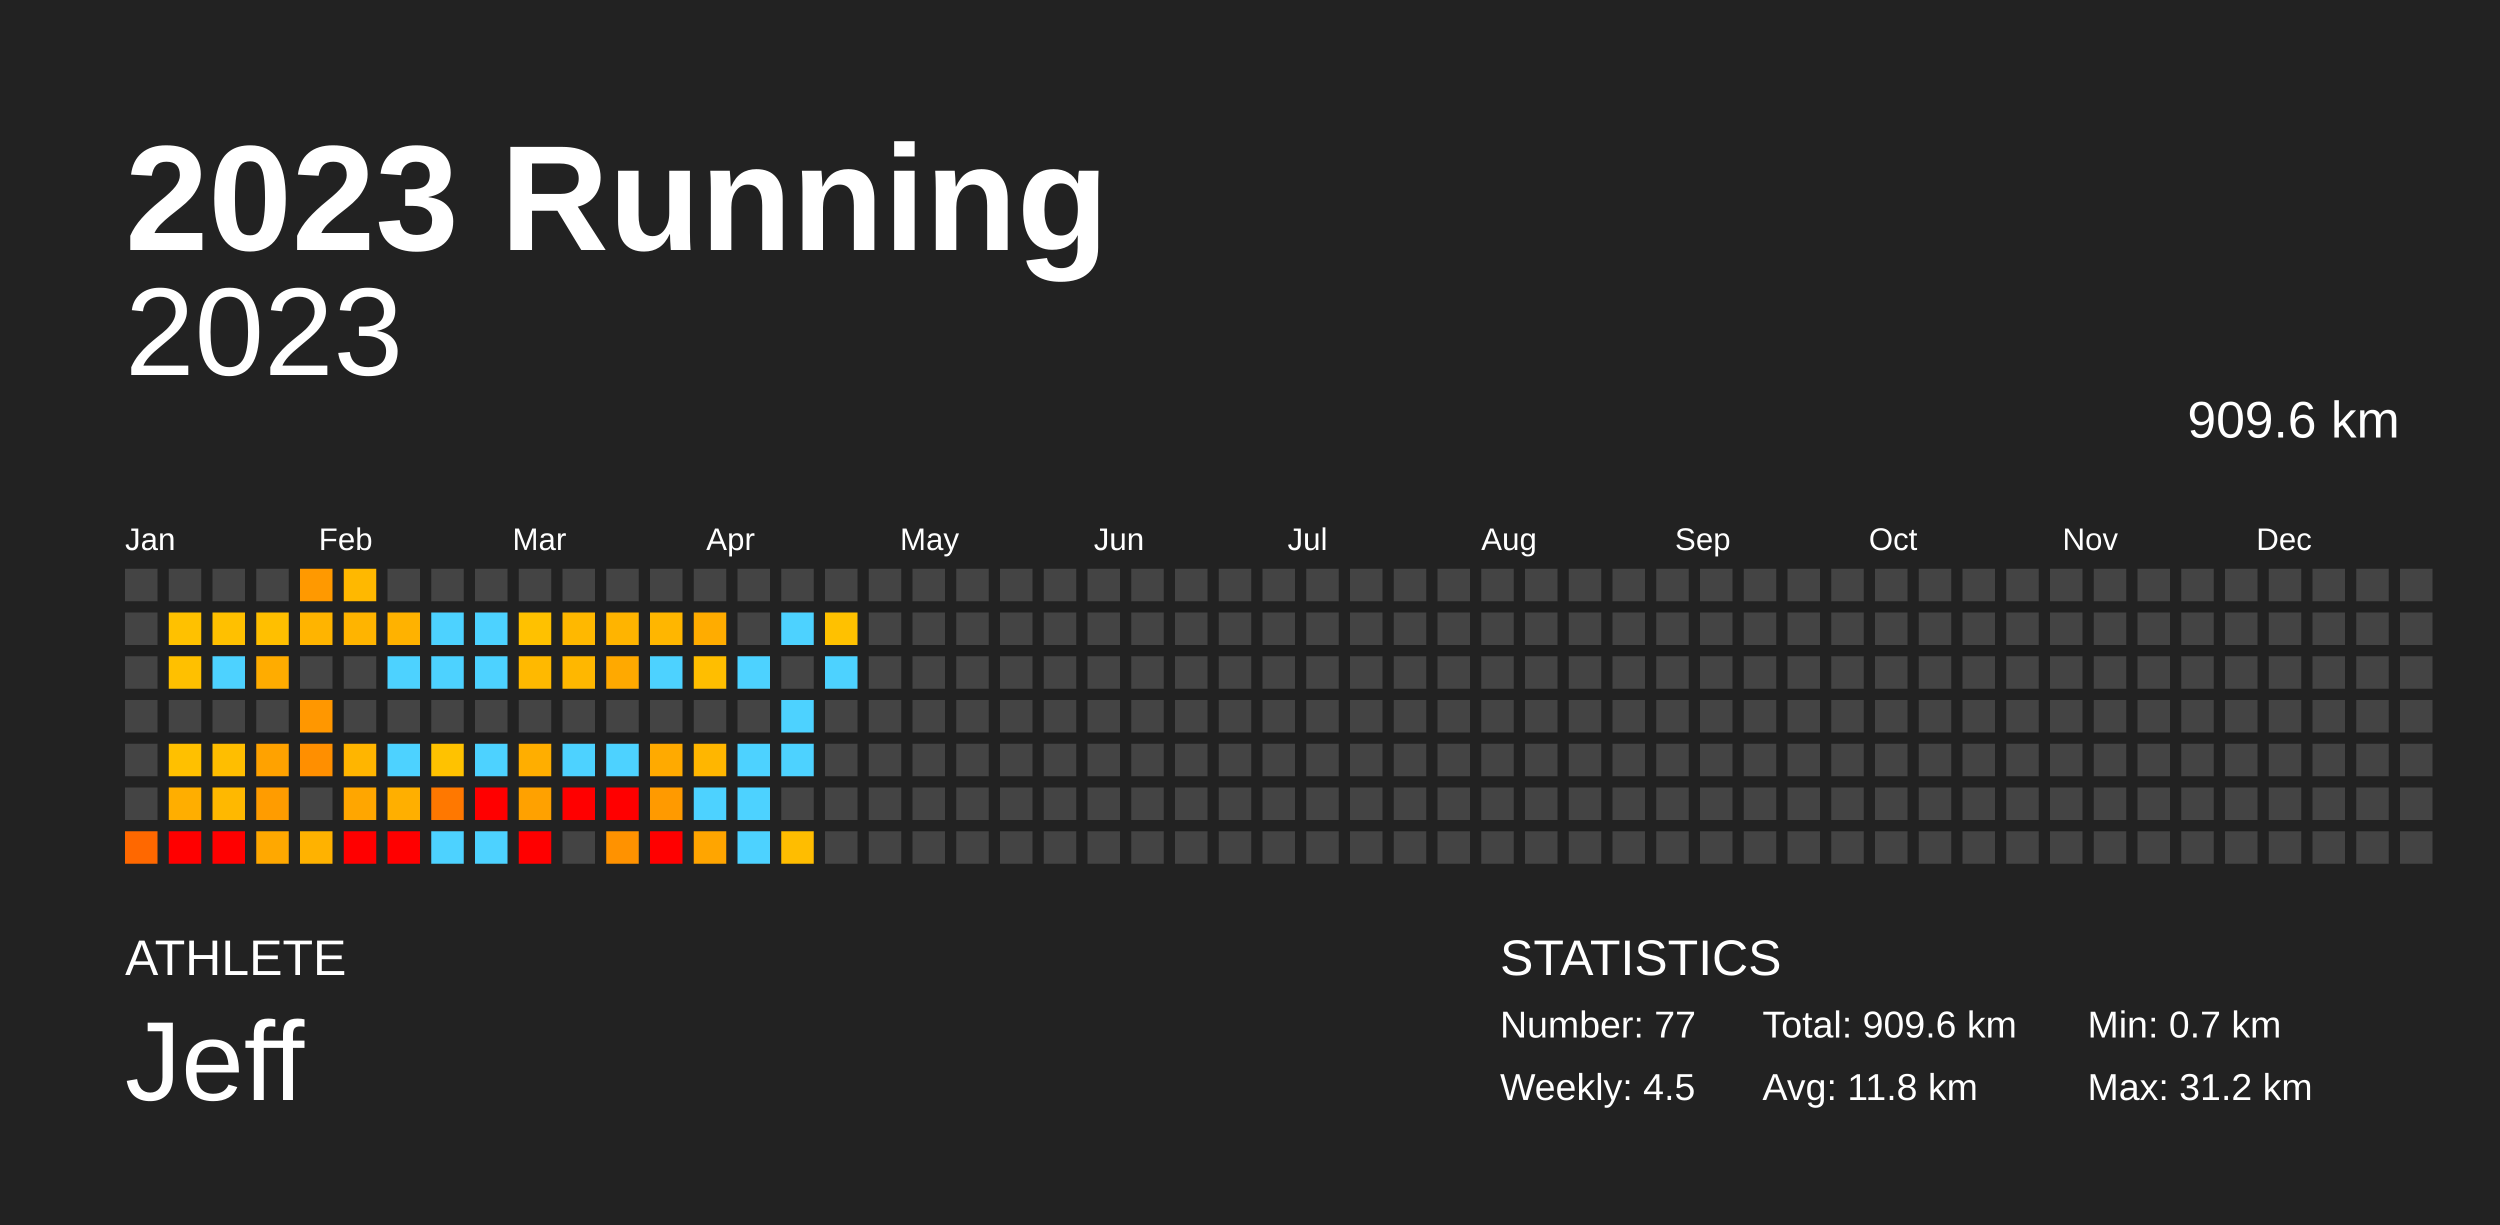
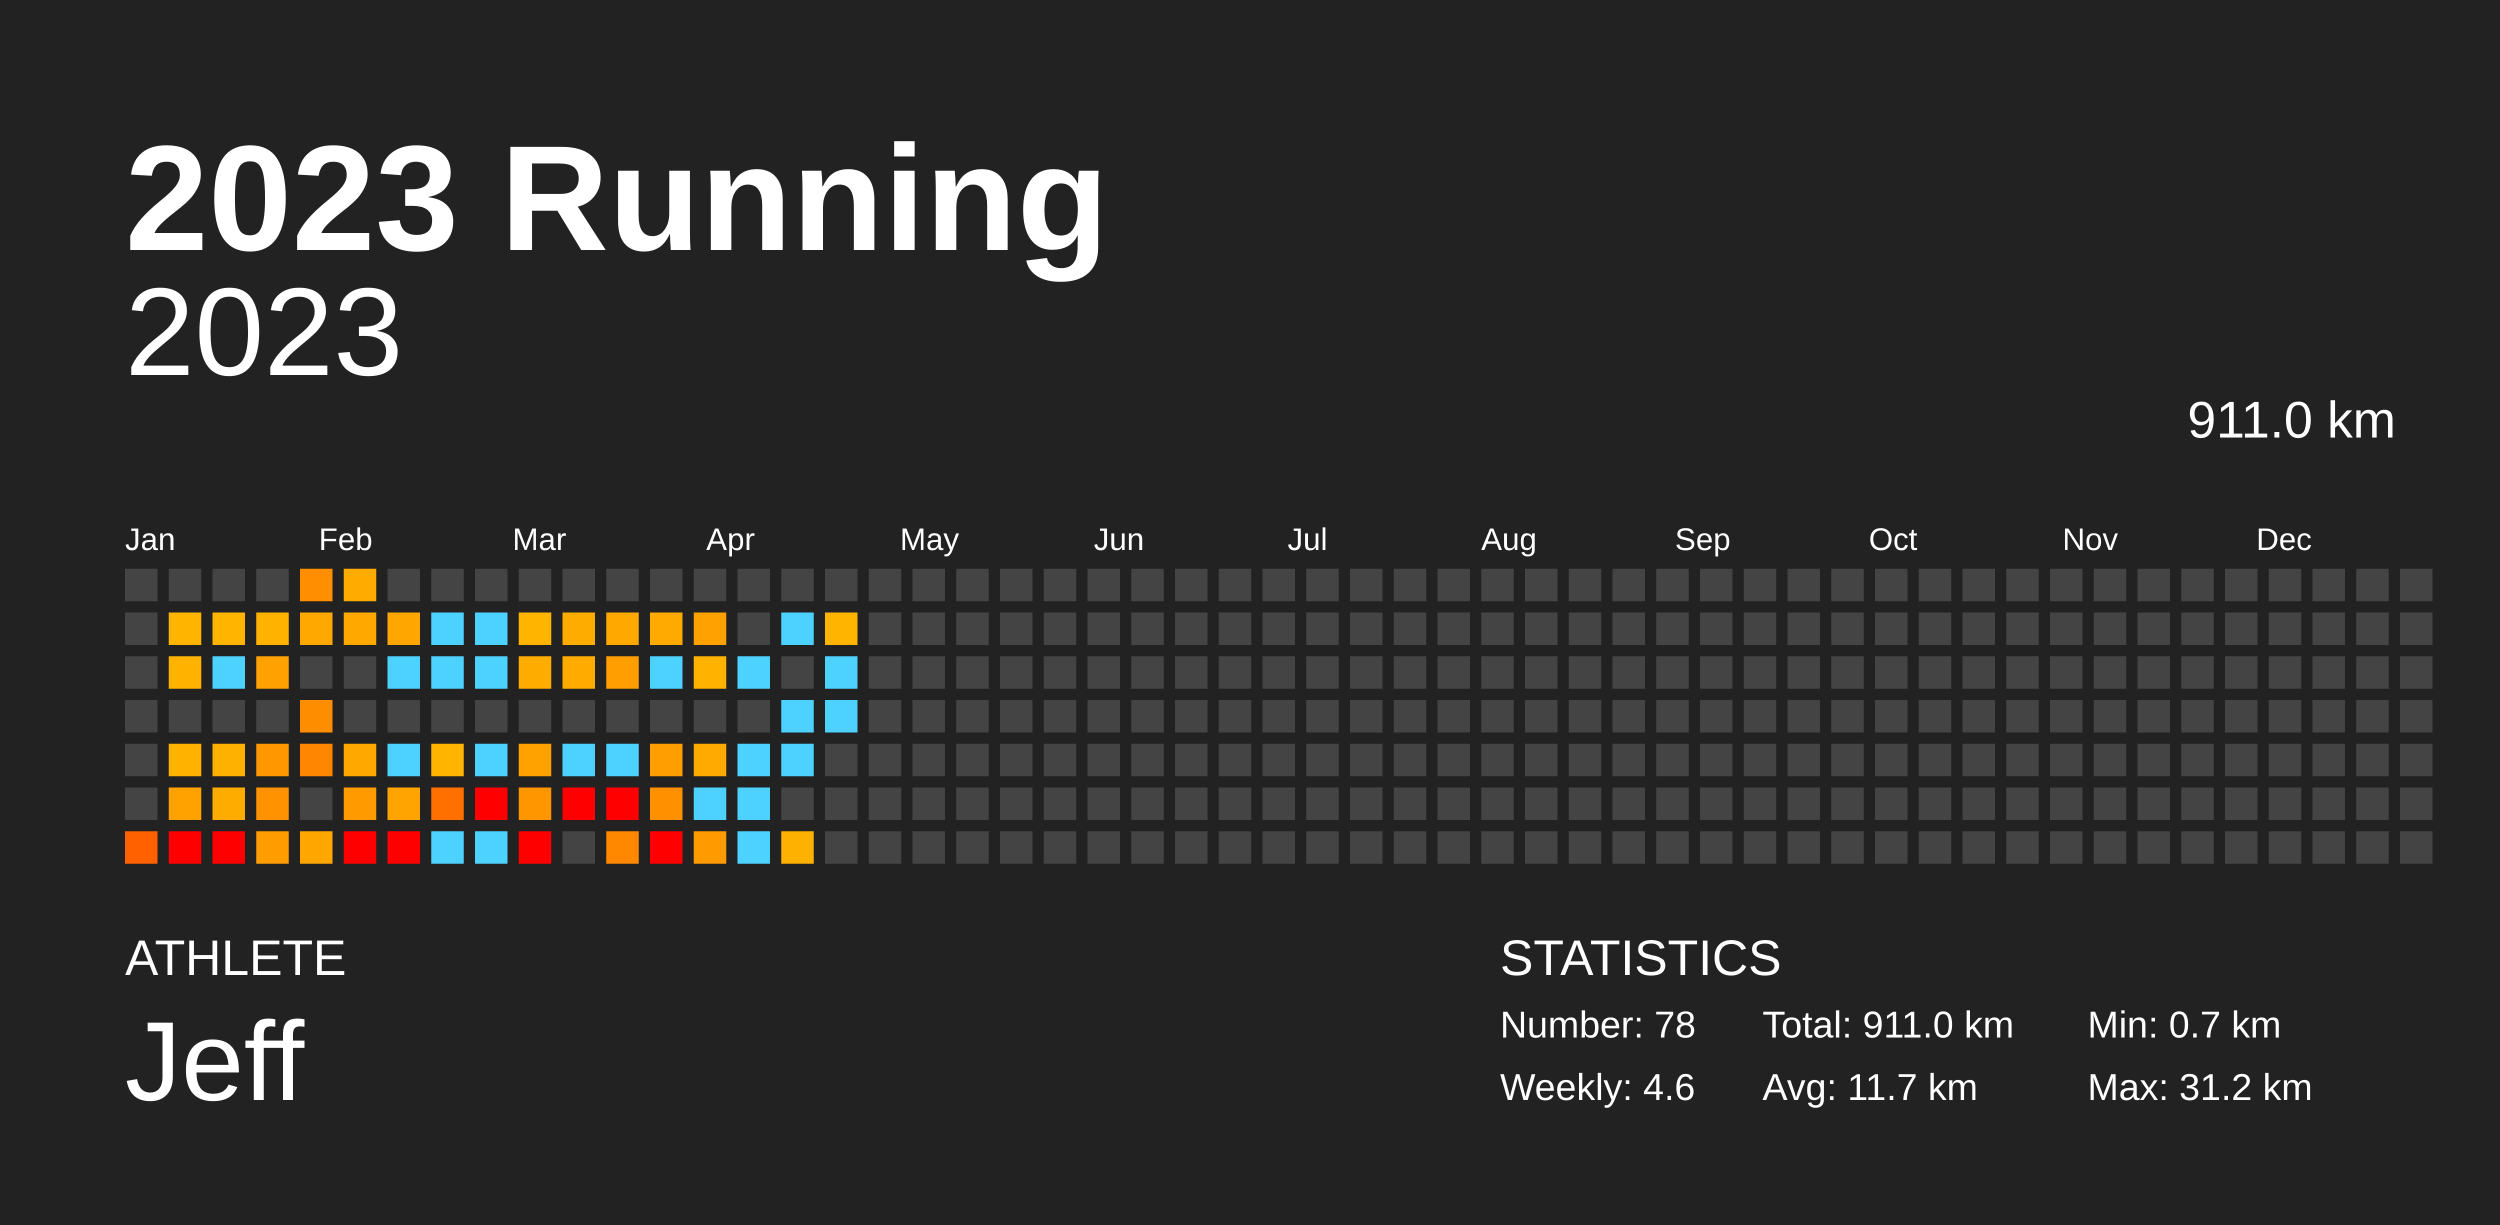
<svg xmlns="http://www.w3.org/2000/svg" baseProfile="full" height="98mm" version="1.1" viewBox="0,0,200,98" width="200mm">
  <defs />
  <rect fill="#222222" height="98" width="200" x="0" y="0" />
  <text fill="#FFFFFF" style="font-size:12px; font-family:Arial; font-weight:bold;" x="10" y="20">2023 Running</text>
  <text fill="#FFFFFF" style="font-size:4px; font-family:Arial" x="10" y="78">ATHLETE</text>
  <text fill="#FFFFFF" style="font-size:9px; font-family:Arial" x="10" y="88">Jeff</text>
  <text fill="#FFFFFF" style="font-size:4px; font-family:Arial" x="120" y="78">STATISTICS</text>
-   <text fill="#FFFFFF" style="font-size:3px; font-family:Arial" x="120" y="83">Number: 77</text>
-   <text fill="#FFFFFF" style="font-size:3px; font-family:Arial" x="120" y="88">Weekly: 4.5</text>
-   <text fill="#FFFFFF" style="font-size:3px; font-family:Arial" x="141" y="83">Total: 909.6 km</text>
-   <text fill="#FFFFFF" style="font-size:3px; font-family:Arial" x="141" y="88">Avg: 11.8 km</text>
+   <text fill="#FFFFFF" style="font-size:3px; font-family:Arial" x="120" y="83">Number: 78</text>
+   <text fill="#FFFFFF" style="font-size:3px; font-family:Arial" x="120" y="88">Weekly: 4.6</text>
+   <text fill="#FFFFFF" style="font-size:3px; font-family:Arial" x="141" y="83">Total: 911.0 km</text>
+   <text fill="#FFFFFF" style="font-size:3px; font-family:Arial" x="141" y="88">Avg: 11.7 km</text>
  <text fill="#FFFFFF" style="font-size:3px; font-family:Arial" x="167" y="83">Min: 0.7 km</text>
  <text fill="#FFFFFF" style="font-size:3px; font-family:Arial" x="167" y="88">Max: 31.2 km</text>
  <text alignment-baseline="hanging" fill="#FFFFFF" style="font-size:10.0px; font-family:Arial;" x="10" y="30">2023</text>
-   <text alignment-baseline="hanging" fill="#FFFFFF" style="font-size:4.125px; font-family:Arial;" x="175" y="35">909.6 km</text>
+   <text alignment-baseline="hanging" fill="#FFFFFF" style="font-size:4.125px; font-family:Arial;" x="175" y="35">911.0 km</text>
  <text fill="#FFFFFF" style="font-size:2.5px; font-family:Arial" x="10.0" y="44">Jan</text>
  <text fill="#FFFFFF" style="font-size:2.5px; font-family:Arial" x="25.5" y="44">Feb</text>
  <text fill="#FFFFFF" style="font-size:2.5px; font-family:Arial" x="41.0" y="44">Mar</text>
  <text fill="#FFFFFF" style="font-size:2.5px; font-family:Arial" x="56.5" y="44">Apr</text>
  <text fill="#FFFFFF" style="font-size:2.5px; font-family:Arial" x="72.0" y="44">May</text>
  <text fill="#FFFFFF" style="font-size:2.5px; font-family:Arial" x="87.5" y="44">Jun</text>
  <text fill="#FFFFFF" style="font-size:2.5px; font-family:Arial" x="103.0" y="44">Jul</text>
  <text fill="#FFFFFF" style="font-size:2.5px; font-family:Arial" x="118.5" y="44">Aug</text>
  <text fill="#FFFFFF" style="font-size:2.5px; font-family:Arial" x="134.0" y="44">Sep</text>
  <text fill="#FFFFFF" style="font-size:2.5px; font-family:Arial" x="149.5" y="44">Oct</text>
  <text fill="#FFFFFF" style="font-size:2.5px; font-family:Arial" x="165.0" y="44">Nov</text>
  <text fill="#FFFFFF" style="font-size:2.5px; font-family:Arial" x="180.5" y="44">Dec</text>
  <rect fill="#444444" height="2.6" width="2.6" x="10.0" y="45.5" />
  <rect fill="#444444" height="2.6" width="2.6" x="10.0" y="49.0" />
  <rect fill="#444444" height="2.6" width="2.6" x="10.0" y="52.5" />
  <rect fill="#444444" height="2.6" width="2.6" x="10.0" y="56.0" />
  <rect fill="#444444" height="2.6" width="2.6" x="10.0" y="59.5" />
  <rect fill="#444444" height="2.6" width="2.6" x="10.0" y="63.0" />
-   <rect fill="#ff6800" height="2.6" width="2.6" x="10.0" y="66.5" />
+   <rect fill="#ff6100" height="2.6" width="2.6" x="10.0" y="66.5" />
  <rect fill="#444444" height="2.6" width="2.6" x="13.5" y="45.5" />
-   <rect fill="#ffc100" height="2.6" width="2.6" x="13.5" y="49.0" />
-   <rect fill="#ffc000" height="2.6" width="2.6" x="13.5" y="52.5" />
+   <rect fill="#ffb400" height="2.6" width="2.6" x="13.5" y="49.0" />
+   <rect fill="#ffb300" height="2.6" width="2.6" x="13.5" y="52.5" />
  <rect fill="#444444" height="2.6" width="2.6" x="13.5" y="56.0" />
-   <rect fill="#ffc000" height="2.6" width="2.6" x="13.5" y="59.5" />
-   <rect fill="#ffae00" height="2.6" width="2.6" x="13.5" y="63.0" />
+   <rect fill="#ffb300" height="2.6" width="2.6" x="13.5" y="59.5" />
+   <rect fill="#ffa200" height="2.6" width="2.6" x="13.5" y="63.0" />
  <rect fill="red" height="2.6" width="2.6" x="13.5" y="66.5" />
  <rect fill="#444444" height="2.6" width="2.6" x="17.0" y="45.5" />
-   <rect fill="#ffc000" height="2.6" width="2.6" x="17.0" y="49.0" />
+   <rect fill="#ffb400" height="2.6" width="2.6" x="17.0" y="49.0" />
  <rect fill="#4dd2ff" height="2.6" width="2.6" x="17.0" y="52.5" />
  <rect fill="#444444" height="2.6" width="2.6" x="17.0" y="56.0" />
-   <rect fill="#ffbe00" height="2.6" width="2.6" x="17.0" y="59.5" />
-   <rect fill="#ffb800" height="2.6" width="2.6" x="17.0" y="63.0" />
+   <rect fill="#ffb100" height="2.6" width="2.6" x="17.0" y="59.5" />
+   <rect fill="#ffac00" height="2.6" width="2.6" x="17.0" y="63.0" />
  <rect fill="red" height="2.6" width="2.6" x="17.0" y="66.5" />
  <rect fill="#444444" height="2.6" width="2.6" x="20.5" y="45.5" />
-   <rect fill="#ffbf00" height="2.6" width="2.6" x="20.5" y="49.0" />
-   <rect fill="#ffac00" height="2.6" width="2.6" x="20.5" y="52.5" />
+   <rect fill="#ffb300" height="2.6" width="2.6" x="20.5" y="49.0" />
+   <rect fill="#ffa100" height="2.6" width="2.6" x="20.5" y="52.5" />
  <rect fill="#444444" height="2.6" width="2.6" x="20.5" y="56.0" />
-   <rect fill="#ffa200" height="2.6" width="2.6" x="20.5" y="59.5" />
-   <rect fill="#ff9c00" height="2.6" width="2.6" x="20.5" y="63.0" />
-   <rect fill="#ffa800" height="2.6" width="2.6" x="20.5" y="66.5" />
-   <rect fill="#ff9900" height="2.6" width="2.6" x="24.0" y="45.5" />
-   <rect fill="#ffb400" height="2.6" width="2.6" x="24.0" y="49.0" />
+   <rect fill="#ff9700" height="2.6" width="2.6" x="20.5" y="59.5" />
+   <rect fill="#ff9200" height="2.6" width="2.6" x="20.5" y="63.0" />
+   <rect fill="#ff9d00" height="2.6" width="2.6" x="20.5" y="66.5" />
+   <rect fill="#ff8f00" height="2.6" width="2.6" x="24.0" y="45.5" />
+   <rect fill="#ffa800" height="2.6" width="2.6" x="24.0" y="49.0" />
  <rect fill="#444444" height="2.6" width="2.6" x="24.0" y="52.5" />
-   <rect fill="#ff9700" height="2.6" width="2.6" x="24.0" y="56.0" />
-   <rect fill="#ff8f00" height="2.6" width="2.6" x="24.0" y="59.5" />
+   <rect fill="#ff8d00" height="2.6" width="2.6" x="24.0" y="56.0" />
+   <rect fill="#ff8600" height="2.6" width="2.6" x="24.0" y="59.5" />
  <rect fill="#444444" height="2.6" width="2.6" x="24.0" y="63.0" />
-   <rect fill="#ffb200" height="2.6" width="2.6" x="24.0" y="66.5" />
-   <rect fill="#ffb800" height="2.6" width="2.6" x="27.5" y="45.5" />
-   <rect fill="#ffb400" height="2.6" width="2.6" x="27.5" y="49.0" />
+   <rect fill="#ffa600" height="2.6" width="2.6" x="24.0" y="66.5" />
+   <rect fill="#ffab00" height="2.6" width="2.6" x="27.5" y="45.5" />
+   <rect fill="#ffa800" height="2.6" width="2.6" x="27.5" y="49.0" />
  <rect fill="#444444" height="2.6" width="2.6" x="27.5" y="52.5" />
  <rect fill="#444444" height="2.6" width="2.6" x="27.5" y="56.0" />
-   <rect fill="#ffb500" height="2.6" width="2.6" x="27.5" y="59.5" />
-   <rect fill="#ffa600" height="2.6" width="2.6" x="27.5" y="63.0" />
+   <rect fill="#ffa900" height="2.6" width="2.6" x="27.5" y="59.5" />
+   <rect fill="#ff9b00" height="2.6" width="2.6" x="27.5" y="63.0" />
  <rect fill="red" height="2.6" width="2.6" x="27.5" y="66.5" />
  <rect fill="#444444" height="2.6" width="2.6" x="31.0" y="45.5" />
-   <rect fill="#ffb200" height="2.6" width="2.6" x="31.0" y="49.0" />
+   <rect fill="#ffa600" height="2.6" width="2.6" x="31.0" y="49.0" />
  <rect fill="#4dd2ff" height="2.6" width="2.6" x="31.0" y="52.5" />
  <rect fill="#444444" height="2.6" width="2.6" x="31.0" y="56.0" />
  <rect fill="#4dd2ff" height="2.6" width="2.6" x="31.0" y="59.5" />
-   <rect fill="#ffaf00" height="2.6" width="2.6" x="31.0" y="63.0" />
+   <rect fill="#ffa400" height="2.6" width="2.6" x="31.0" y="63.0" />
  <rect fill="red" height="2.6" width="2.6" x="31.0" y="66.5" />
  <rect fill="#444444" height="2.6" width="2.6" x="34.5" y="45.5" />
  <rect fill="#4dd2ff" height="2.6" width="2.6" x="34.5" y="49.0" />
  <rect fill="#4dd2ff" height="2.6" width="2.6" x="34.5" y="52.5" />
  <rect fill="#444444" height="2.6" width="2.6" x="34.5" y="56.0" />
-   <rect fill="#ffc200" height="2.6" width="2.6" x="34.5" y="59.5" />
-   <rect fill="#ff7800" height="2.6" width="2.6" x="34.5" y="63.0" />
+   <rect fill="#ffb500" height="2.6" width="2.6" x="34.5" y="59.5" />
+   <rect fill="#ff7000" height="2.6" width="2.6" x="34.5" y="63.0" />
  <rect fill="#4dd2ff" height="2.6" width="2.6" x="34.5" y="66.5" />
  <rect fill="#444444" height="2.6" width="2.6" x="38.0" y="45.5" />
  <rect fill="#4dd2ff" height="2.6" width="2.6" x="38.0" y="49.0" />
  <rect fill="#4dd2ff" height="2.6" width="2.6" x="38.0" y="52.5" />
  <rect fill="#444444" height="2.6" width="2.6" x="38.0" y="56.0" />
  <rect fill="#4dd2ff" height="2.6" width="2.6" x="38.0" y="59.5" />
  <rect fill="red" height="2.6" width="2.6" x="38.0" y="63.0" />
  <rect fill="#4dd2ff" height="2.6" width="2.6" x="38.0" y="66.5" />
  <rect fill="#444444" height="2.6" width="2.6" x="41.5" y="45.5" />
-   <rect fill="#ffc100" height="2.6" width="2.6" x="41.5" y="49.0" />
-   <rect fill="#ffb900" height="2.6" width="2.6" x="41.5" y="52.5" />
+   <rect fill="#ffb400" height="2.6" width="2.6" x="41.5" y="49.0" />
+   <rect fill="#ffac00" height="2.6" width="2.6" x="41.5" y="52.5" />
  <rect fill="#444444" height="2.6" width="2.6" x="41.5" y="56.0" />
-   <rect fill="#ffae00" height="2.6" width="2.6" x="41.5" y="59.5" />
-   <rect fill="#ffa100" height="2.6" width="2.6" x="41.5" y="63.0" />
+   <rect fill="#ffa200" height="2.6" width="2.6" x="41.5" y="59.5" />
+   <rect fill="#ff9600" height="2.6" width="2.6" x="41.5" y="63.0" />
  <rect fill="red" height="2.6" width="2.6" x="41.5" y="66.5" />
  <rect fill="#444444" height="2.6" width="2.6" x="45.0" y="45.5" />
-   <rect fill="#ffb800" height="2.6" width="2.6" x="45.0" y="49.0" />
-   <rect fill="#ffb700" height="2.6" width="2.6" x="45.0" y="52.5" />
+   <rect fill="#ffac00" height="2.6" width="2.6" x="45.0" y="49.0" />
+   <rect fill="#ffab00" height="2.6" width="2.6" x="45.0" y="52.5" />
  <rect fill="#444444" height="2.6" width="2.6" x="45.0" y="56.0" />
  <rect fill="#4dd2ff" height="2.6" width="2.6" x="45.0" y="59.5" />
  <rect fill="red" height="2.6" width="2.6" x="45.0" y="63.0" />
  <rect fill="#444444" height="2.6" width="2.6" x="45.0" y="66.5" />
  <rect fill="#444444" height="2.6" width="2.6" x="48.5" y="45.5" />
-   <rect fill="#ffb400" height="2.6" width="2.6" x="48.5" y="49.0" />
-   <rect fill="#ffa900" height="2.6" width="2.6" x="48.5" y="52.5" />
+   <rect fill="#ffa800" height="2.6" width="2.6" x="48.5" y="49.0" />
+   <rect fill="#ff9e00" height="2.6" width="2.6" x="48.5" y="52.5" />
  <rect fill="#444444" height="2.6" width="2.6" x="48.5" y="56.0" />
  <rect fill="#4dd2ff" height="2.6" width="2.6" x="48.5" y="59.5" />
  <rect fill="red" height="2.6" width="2.6" x="48.5" y="63.0" />
-   <rect fill="#ff9200" height="2.6" width="2.6" x="48.5" y="66.5" />
+   <rect fill="#ff8800" height="2.6" width="2.6" x="48.5" y="66.5" />
  <rect fill="#444444" height="2.6" width="2.6" x="52.0" y="45.5" />
-   <rect fill="#ffb600" height="2.6" width="2.6" x="52.0" y="49.0" />
+   <rect fill="#ffaa00" height="2.6" width="2.6" x="52.0" y="49.0" />
  <rect fill="#4dd2ff" height="2.6" width="2.6" x="52.0" y="52.5" />
  <rect fill="#444444" height="2.6" width="2.6" x="52.0" y="56.0" />
-   <rect fill="#ffaa00" height="2.6" width="2.6" x="52.0" y="59.5" />
-   <rect fill="#ff9a00" height="2.6" width="2.6" x="52.0" y="63.0" />
+   <rect fill="#ff9e00" height="2.6" width="2.6" x="52.0" y="59.5" />
+   <rect fill="#ff9000" height="2.6" width="2.6" x="52.0" y="63.0" />
  <rect fill="red" height="2.6" width="2.6" x="52.0" y="66.5" />
  <rect fill="#444444" height="2.6" width="2.6" x="55.5" y="45.5" />
-   <rect fill="#ffac00" height="2.6" width="2.6" x="55.5" y="49.0" />
-   <rect fill="#ffbe00" height="2.6" width="2.6" x="55.5" y="52.5" />
+   <rect fill="#ffa100" height="2.6" width="2.6" x="55.5" y="49.0" />
+   <rect fill="#ffb200" height="2.6" width="2.6" x="55.5" y="52.5" />
  <rect fill="#444444" height="2.6" width="2.6" x="55.5" y="56.0" />
-   <rect fill="#ffb600" height="2.6" width="2.6" x="55.5" y="59.5" />
+   <rect fill="#ffaa00" height="2.6" width="2.6" x="55.5" y="59.5" />
  <rect fill="#4dd2ff" height="2.6" width="2.6" x="55.5" y="63.0" />
-   <rect fill="#ffa500" height="2.6" width="2.6" x="55.5" y="66.5" />
+   <rect fill="#ff9a00" height="2.6" width="2.6" x="55.5" y="66.5" />
  <rect fill="#444444" height="2.6" width="2.6" x="59.0" y="45.5" />
  <rect fill="#444444" height="2.6" width="2.6" x="59.0" y="49.0" />
  <rect fill="#4dd2ff" height="2.6" width="2.6" x="59.0" y="52.5" />
  <rect fill="#444444" height="2.6" width="2.6" x="59.0" y="56.0" />
  <rect fill="#4dd2ff" height="2.6" width="2.6" x="59.0" y="59.5" />
  <rect fill="#4dd2ff" height="2.6" width="2.6" x="59.0" y="63.0" />
  <rect fill="#4dd2ff" height="2.6" width="2.6" x="59.0" y="66.5" />
  <rect fill="#444444" height="2.6" width="2.6" x="62.5" y="45.5" />
  <rect fill="#4dd2ff" height="2.6" width="2.6" x="62.5" y="49.0" />
  <rect fill="#444444" height="2.6" width="2.6" x="62.5" y="52.5" />
  <rect fill="#4dd2ff" height="2.6" width="2.6" x="62.5" y="56.0" />
  <rect fill="#4dd2ff" height="2.6" width="2.6" x="62.5" y="59.5" />
  <rect fill="#444444" height="2.6" width="2.6" x="62.5" y="63.0" />
-   <rect fill="#ffbd00" height="2.6" width="2.6" x="62.5" y="66.5" />
+   <rect fill="#ffb100" height="2.6" width="2.6" x="62.5" y="66.5" />
  <rect fill="#444444" height="2.6" width="2.6" x="66.0" y="45.5" />
-   <rect fill="#ffc100" height="2.6" width="2.6" x="66.0" y="49.0" />
+   <rect fill="#ffb400" height="2.6" width="2.6" x="66.0" y="49.0" />
  <rect fill="#4dd2ff" height="2.6" width="2.6" x="66.0" y="52.5" />
-   <rect fill="#444444" height="2.6" width="2.6" x="66.0" y="56.0" />
+   <rect fill="#4dd2ff" height="2.6" width="2.6" x="66.0" y="56.0" />
  <rect fill="#444444" height="2.6" width="2.6" x="66.0" y="59.5" />
  <rect fill="#444444" height="2.6" width="2.6" x="66.0" y="63.0" />
  <rect fill="#444444" height="2.6" width="2.6" x="66.0" y="66.5" />
  <rect fill="#444444" height="2.6" width="2.6" x="69.5" y="45.5" />
  <rect fill="#444444" height="2.6" width="2.6" x="69.5" y="49.0" />
  <rect fill="#444444" height="2.6" width="2.6" x="69.5" y="52.5" />
  <rect fill="#444444" height="2.6" width="2.6" x="69.5" y="56.0" />
  <rect fill="#444444" height="2.6" width="2.6" x="69.5" y="59.5" />
  <rect fill="#444444" height="2.6" width="2.6" x="69.5" y="63.0" />
  <rect fill="#444444" height="2.6" width="2.6" x="69.5" y="66.5" />
  <rect fill="#444444" height="2.6" width="2.6" x="73.0" y="45.5" />
  <rect fill="#444444" height="2.6" width="2.6" x="73.0" y="49.0" />
  <rect fill="#444444" height="2.6" width="2.6" x="73.0" y="52.5" />
  <rect fill="#444444" height="2.6" width="2.6" x="73.0" y="56.0" />
  <rect fill="#444444" height="2.6" width="2.6" x="73.0" y="59.5" />
  <rect fill="#444444" height="2.6" width="2.6" x="73.0" y="63.0" />
  <rect fill="#444444" height="2.6" width="2.6" x="73.0" y="66.5" />
  <rect fill="#444444" height="2.6" width="2.6" x="76.5" y="45.5" />
  <rect fill="#444444" height="2.6" width="2.6" x="76.5" y="49.0" />
  <rect fill="#444444" height="2.6" width="2.6" x="76.5" y="52.5" />
  <rect fill="#444444" height="2.6" width="2.6" x="76.5" y="56.0" />
  <rect fill="#444444" height="2.6" width="2.6" x="76.5" y="59.5" />
  <rect fill="#444444" height="2.6" width="2.6" x="76.5" y="63.0" />
  <rect fill="#444444" height="2.6" width="2.6" x="76.5" y="66.5" />
  <rect fill="#444444" height="2.6" width="2.6" x="80.0" y="45.5" />
  <rect fill="#444444" height="2.6" width="2.6" x="80.0" y="49.0" />
  <rect fill="#444444" height="2.6" width="2.6" x="80.0" y="52.5" />
  <rect fill="#444444" height="2.6" width="2.6" x="80.0" y="56.0" />
  <rect fill="#444444" height="2.6" width="2.6" x="80.0" y="59.5" />
  <rect fill="#444444" height="2.6" width="2.6" x="80.0" y="63.0" />
  <rect fill="#444444" height="2.6" width="2.6" x="80.0" y="66.5" />
  <rect fill="#444444" height="2.6" width="2.6" x="83.5" y="45.5" />
  <rect fill="#444444" height="2.6" width="2.6" x="83.5" y="49.0" />
  <rect fill="#444444" height="2.6" width="2.6" x="83.5" y="52.5" />
  <rect fill="#444444" height="2.6" width="2.6" x="83.5" y="56.0" />
  <rect fill="#444444" height="2.6" width="2.6" x="83.5" y="59.5" />
  <rect fill="#444444" height="2.6" width="2.6" x="83.5" y="63.0" />
  <rect fill="#444444" height="2.6" width="2.6" x="83.5" y="66.5" />
  <rect fill="#444444" height="2.6" width="2.6" x="87.0" y="45.5" />
  <rect fill="#444444" height="2.6" width="2.6" x="87.0" y="49.0" />
  <rect fill="#444444" height="2.6" width="2.6" x="87.0" y="52.5" />
  <rect fill="#444444" height="2.6" width="2.6" x="87.0" y="56.0" />
  <rect fill="#444444" height="2.6" width="2.6" x="87.0" y="59.5" />
  <rect fill="#444444" height="2.6" width="2.6" x="87.0" y="63.0" />
  <rect fill="#444444" height="2.6" width="2.6" x="87.0" y="66.5" />
  <rect fill="#444444" height="2.6" width="2.6" x="90.5" y="45.5" />
  <rect fill="#444444" height="2.6" width="2.6" x="90.5" y="49.0" />
  <rect fill="#444444" height="2.6" width="2.6" x="90.5" y="52.5" />
  <rect fill="#444444" height="2.6" width="2.6" x="90.5" y="56.0" />
  <rect fill="#444444" height="2.6" width="2.6" x="90.5" y="59.5" />
  <rect fill="#444444" height="2.6" width="2.6" x="90.5" y="63.0" />
  <rect fill="#444444" height="2.6" width="2.6" x="90.5" y="66.5" />
  <rect fill="#444444" height="2.6" width="2.6" x="94.0" y="45.5" />
  <rect fill="#444444" height="2.6" width="2.6" x="94.0" y="49.0" />
  <rect fill="#444444" height="2.6" width="2.6" x="94.0" y="52.5" />
  <rect fill="#444444" height="2.6" width="2.6" x="94.0" y="56.0" />
  <rect fill="#444444" height="2.6" width="2.6" x="94.0" y="59.5" />
  <rect fill="#444444" height="2.6" width="2.6" x="94.0" y="63.0" />
  <rect fill="#444444" height="2.6" width="2.6" x="94.0" y="66.5" />
  <rect fill="#444444" height="2.6" width="2.6" x="97.5" y="45.5" />
  <rect fill="#444444" height="2.6" width="2.6" x="97.5" y="49.0" />
  <rect fill="#444444" height="2.6" width="2.6" x="97.5" y="52.5" />
  <rect fill="#444444" height="2.6" width="2.6" x="97.5" y="56.0" />
  <rect fill="#444444" height="2.6" width="2.6" x="97.5" y="59.5" />
  <rect fill="#444444" height="2.6" width="2.6" x="97.5" y="63.0" />
  <rect fill="#444444" height="2.6" width="2.6" x="97.5" y="66.5" />
  <rect fill="#444444" height="2.6" width="2.6" x="101.0" y="45.5" />
  <rect fill="#444444" height="2.6" width="2.6" x="101.0" y="49.0" />
  <rect fill="#444444" height="2.6" width="2.6" x="101.0" y="52.5" />
  <rect fill="#444444" height="2.6" width="2.6" x="101.0" y="56.0" />
  <rect fill="#444444" height="2.6" width="2.6" x="101.0" y="59.5" />
  <rect fill="#444444" height="2.6" width="2.6" x="101.0" y="63.0" />
  <rect fill="#444444" height="2.6" width="2.6" x="101.0" y="66.5" />
  <rect fill="#444444" height="2.6" width="2.6" x="104.5" y="45.5" />
  <rect fill="#444444" height="2.6" width="2.6" x="104.5" y="49.0" />
  <rect fill="#444444" height="2.6" width="2.6" x="104.5" y="52.5" />
  <rect fill="#444444" height="2.6" width="2.6" x="104.5" y="56.0" />
  <rect fill="#444444" height="2.6" width="2.6" x="104.5" y="59.5" />
  <rect fill="#444444" height="2.6" width="2.6" x="104.5" y="63.0" />
  <rect fill="#444444" height="2.6" width="2.6" x="104.5" y="66.5" />
  <rect fill="#444444" height="2.6" width="2.6" x="108.0" y="45.5" />
  <rect fill="#444444" height="2.6" width="2.6" x="108.0" y="49.0" />
  <rect fill="#444444" height="2.6" width="2.6" x="108.0" y="52.5" />
  <rect fill="#444444" height="2.6" width="2.6" x="108.0" y="56.0" />
  <rect fill="#444444" height="2.6" width="2.6" x="108.0" y="59.5" />
  <rect fill="#444444" height="2.6" width="2.6" x="108.0" y="63.0" />
  <rect fill="#444444" height="2.6" width="2.6" x="108.0" y="66.5" />
  <rect fill="#444444" height="2.6" width="2.6" x="111.5" y="45.5" />
  <rect fill="#444444" height="2.6" width="2.6" x="111.5" y="49.0" />
  <rect fill="#444444" height="2.6" width="2.6" x="111.5" y="52.5" />
  <rect fill="#444444" height="2.6" width="2.6" x="111.5" y="56.0" />
  <rect fill="#444444" height="2.6" width="2.6" x="111.5" y="59.5" />
  <rect fill="#444444" height="2.6" width="2.6" x="111.5" y="63.0" />
  <rect fill="#444444" height="2.6" width="2.6" x="111.5" y="66.5" />
  <rect fill="#444444" height="2.6" width="2.6" x="115.0" y="45.5" />
  <rect fill="#444444" height="2.6" width="2.6" x="115.0" y="49.0" />
  <rect fill="#444444" height="2.6" width="2.6" x="115.0" y="52.5" />
  <rect fill="#444444" height="2.6" width="2.6" x="115.0" y="56.0" />
  <rect fill="#444444" height="2.6" width="2.6" x="115.0" y="59.5" />
  <rect fill="#444444" height="2.6" width="2.6" x="115.0" y="63.0" />
  <rect fill="#444444" height="2.6" width="2.6" x="115.0" y="66.5" />
  <rect fill="#444444" height="2.6" width="2.6" x="118.5" y="45.5" />
  <rect fill="#444444" height="2.6" width="2.6" x="118.5" y="49.0" />
  <rect fill="#444444" height="2.6" width="2.6" x="118.5" y="52.5" />
  <rect fill="#444444" height="2.6" width="2.6" x="118.5" y="56.0" />
  <rect fill="#444444" height="2.6" width="2.6" x="118.5" y="59.5" />
  <rect fill="#444444" height="2.6" width="2.6" x="118.5" y="63.0" />
  <rect fill="#444444" height="2.6" width="2.6" x="118.5" y="66.5" />
  <rect fill="#444444" height="2.6" width="2.6" x="122.0" y="45.5" />
  <rect fill="#444444" height="2.6" width="2.6" x="122.0" y="49.0" />
  <rect fill="#444444" height="2.6" width="2.6" x="122.0" y="52.5" />
  <rect fill="#444444" height="2.6" width="2.6" x="122.0" y="56.0" />
  <rect fill="#444444" height="2.6" width="2.6" x="122.0" y="59.5" />
  <rect fill="#444444" height="2.6" width="2.6" x="122.0" y="63.0" />
  <rect fill="#444444" height="2.6" width="2.6" x="122.0" y="66.5" />
  <rect fill="#444444" height="2.6" width="2.6" x="125.5" y="45.5" />
  <rect fill="#444444" height="2.6" width="2.6" x="125.5" y="49.0" />
  <rect fill="#444444" height="2.6" width="2.6" x="125.5" y="52.5" />
  <rect fill="#444444" height="2.6" width="2.6" x="125.5" y="56.0" />
  <rect fill="#444444" height="2.6" width="2.6" x="125.5" y="59.5" />
  <rect fill="#444444" height="2.6" width="2.6" x="125.5" y="63.0" />
  <rect fill="#444444" height="2.6" width="2.6" x="125.5" y="66.5" />
  <rect fill="#444444" height="2.6" width="2.6" x="129.0" y="45.5" />
  <rect fill="#444444" height="2.6" width="2.6" x="129.0" y="49.0" />
  <rect fill="#444444" height="2.6" width="2.6" x="129.0" y="52.5" />
  <rect fill="#444444" height="2.6" width="2.6" x="129.0" y="56.0" />
  <rect fill="#444444" height="2.6" width="2.6" x="129.0" y="59.5" />
  <rect fill="#444444" height="2.6" width="2.6" x="129.0" y="63.0" />
  <rect fill="#444444" height="2.6" width="2.6" x="129.0" y="66.5" />
  <rect fill="#444444" height="2.6" width="2.6" x="132.5" y="45.5" />
  <rect fill="#444444" height="2.6" width="2.6" x="132.5" y="49.0" />
  <rect fill="#444444" height="2.6" width="2.6" x="132.5" y="52.5" />
  <rect fill="#444444" height="2.6" width="2.6" x="132.5" y="56.0" />
  <rect fill="#444444" height="2.6" width="2.6" x="132.5" y="59.5" />
  <rect fill="#444444" height="2.6" width="2.6" x="132.5" y="63.0" />
  <rect fill="#444444" height="2.6" width="2.6" x="132.5" y="66.5" />
  <rect fill="#444444" height="2.6" width="2.6" x="136.0" y="45.5" />
  <rect fill="#444444" height="2.6" width="2.6" x="136.0" y="49.0" />
  <rect fill="#444444" height="2.6" width="2.6" x="136.0" y="52.5" />
  <rect fill="#444444" height="2.6" width="2.6" x="136.0" y="56.0" />
  <rect fill="#444444" height="2.6" width="2.6" x="136.0" y="59.5" />
  <rect fill="#444444" height="2.6" width="2.6" x="136.0" y="63.0" />
  <rect fill="#444444" height="2.6" width="2.6" x="136.0" y="66.5" />
  <rect fill="#444444" height="2.6" width="2.6" x="139.5" y="45.5" />
  <rect fill="#444444" height="2.6" width="2.6" x="139.5" y="49.0" />
  <rect fill="#444444" height="2.6" width="2.6" x="139.5" y="52.5" />
  <rect fill="#444444" height="2.6" width="2.6" x="139.5" y="56.0" />
  <rect fill="#444444" height="2.6" width="2.6" x="139.5" y="59.5" />
  <rect fill="#444444" height="2.6" width="2.6" x="139.5" y="63.0" />
  <rect fill="#444444" height="2.6" width="2.6" x="139.5" y="66.5" />
  <rect fill="#444444" height="2.6" width="2.6" x="143.0" y="45.5" />
  <rect fill="#444444" height="2.6" width="2.6" x="143.0" y="49.0" />
  <rect fill="#444444" height="2.6" width="2.6" x="143.0" y="52.5" />
  <rect fill="#444444" height="2.6" width="2.6" x="143.0" y="56.0" />
  <rect fill="#444444" height="2.6" width="2.6" x="143.0" y="59.5" />
  <rect fill="#444444" height="2.6" width="2.6" x="143.0" y="63.0" />
  <rect fill="#444444" height="2.6" width="2.6" x="143.0" y="66.5" />
  <rect fill="#444444" height="2.6" width="2.6" x="146.5" y="45.5" />
  <rect fill="#444444" height="2.6" width="2.6" x="146.5" y="49.0" />
  <rect fill="#444444" height="2.6" width="2.6" x="146.5" y="52.5" />
  <rect fill="#444444" height="2.6" width="2.6" x="146.5" y="56.0" />
  <rect fill="#444444" height="2.6" width="2.6" x="146.5" y="59.5" />
  <rect fill="#444444" height="2.6" width="2.6" x="146.5" y="63.0" />
  <rect fill="#444444" height="2.6" width="2.6" x="146.5" y="66.5" />
  <rect fill="#444444" height="2.6" width="2.6" x="150.0" y="45.5" />
  <rect fill="#444444" height="2.6" width="2.6" x="150.0" y="49.0" />
  <rect fill="#444444" height="2.6" width="2.6" x="150.0" y="52.5" />
  <rect fill="#444444" height="2.6" width="2.6" x="150.0" y="56.0" />
  <rect fill="#444444" height="2.6" width="2.6" x="150.0" y="59.5" />
  <rect fill="#444444" height="2.6" width="2.6" x="150.0" y="63.0" />
  <rect fill="#444444" height="2.6" width="2.6" x="150.0" y="66.5" />
  <rect fill="#444444" height="2.6" width="2.6" x="153.5" y="45.5" />
  <rect fill="#444444" height="2.6" width="2.6" x="153.5" y="49.0" />
  <rect fill="#444444" height="2.6" width="2.6" x="153.5" y="52.5" />
  <rect fill="#444444" height="2.6" width="2.6" x="153.5" y="56.0" />
  <rect fill="#444444" height="2.6" width="2.6" x="153.5" y="59.5" />
  <rect fill="#444444" height="2.6" width="2.6" x="153.5" y="63.0" />
  <rect fill="#444444" height="2.6" width="2.6" x="153.5" y="66.5" />
  <rect fill="#444444" height="2.6" width="2.6" x="157.0" y="45.5" />
  <rect fill="#444444" height="2.6" width="2.6" x="157.0" y="49.0" />
  <rect fill="#444444" height="2.6" width="2.6" x="157.0" y="52.5" />
  <rect fill="#444444" height="2.6" width="2.6" x="157.0" y="56.0" />
  <rect fill="#444444" height="2.6" width="2.6" x="157.0" y="59.5" />
  <rect fill="#444444" height="2.6" width="2.6" x="157.0" y="63.0" />
  <rect fill="#444444" height="2.6" width="2.6" x="157.0" y="66.5" />
  <rect fill="#444444" height="2.6" width="2.6" x="160.5" y="45.5" />
  <rect fill="#444444" height="2.6" width="2.6" x="160.5" y="49.0" />
  <rect fill="#444444" height="2.6" width="2.6" x="160.5" y="52.5" />
  <rect fill="#444444" height="2.6" width="2.6" x="160.5" y="56.0" />
  <rect fill="#444444" height="2.6" width="2.6" x="160.5" y="59.5" />
  <rect fill="#444444" height="2.6" width="2.6" x="160.5" y="63.0" />
  <rect fill="#444444" height="2.6" width="2.6" x="160.5" y="66.5" />
  <rect fill="#444444" height="2.6" width="2.6" x="164.0" y="45.5" />
  <rect fill="#444444" height="2.6" width="2.6" x="164.0" y="49.0" />
  <rect fill="#444444" height="2.6" width="2.6" x="164.0" y="52.5" />
  <rect fill="#444444" height="2.6" width="2.6" x="164.0" y="56.0" />
  <rect fill="#444444" height="2.6" width="2.6" x="164.0" y="59.5" />
  <rect fill="#444444" height="2.6" width="2.6" x="164.0" y="63.0" />
  <rect fill="#444444" height="2.6" width="2.6" x="164.0" y="66.5" />
  <rect fill="#444444" height="2.6" width="2.6" x="167.5" y="45.5" />
  <rect fill="#444444" height="2.6" width="2.6" x="167.5" y="49.0" />
  <rect fill="#444444" height="2.6" width="2.6" x="167.5" y="52.5" />
  <rect fill="#444444" height="2.6" width="2.6" x="167.5" y="56.0" />
  <rect fill="#444444" height="2.6" width="2.6" x="167.5" y="59.5" />
  <rect fill="#444444" height="2.6" width="2.6" x="167.5" y="63.0" />
  <rect fill="#444444" height="2.6" width="2.6" x="167.5" y="66.5" />
  <rect fill="#444444" height="2.6" width="2.6" x="171.0" y="45.5" />
  <rect fill="#444444" height="2.6" width="2.6" x="171.0" y="49.0" />
  <rect fill="#444444" height="2.6" width="2.6" x="171.0" y="52.5" />
  <rect fill="#444444" height="2.6" width="2.6" x="171.0" y="56.0" />
  <rect fill="#444444" height="2.6" width="2.6" x="171.0" y="59.5" />
  <rect fill="#444444" height="2.6" width="2.6" x="171.0" y="63.0" />
  <rect fill="#444444" height="2.6" width="2.6" x="171.0" y="66.5" />
  <rect fill="#444444" height="2.6" width="2.6" x="174.5" y="45.5" />
  <rect fill="#444444" height="2.6" width="2.6" x="174.5" y="49.0" />
  <rect fill="#444444" height="2.6" width="2.6" x="174.5" y="52.5" />
  <rect fill="#444444" height="2.6" width="2.6" x="174.5" y="56.0" />
  <rect fill="#444444" height="2.6" width="2.6" x="174.5" y="59.5" />
  <rect fill="#444444" height="2.6" width="2.6" x="174.5" y="63.0" />
  <rect fill="#444444" height="2.6" width="2.6" x="174.5" y="66.5" />
  <rect fill="#444444" height="2.6" width="2.6" x="178.0" y="45.5" />
  <rect fill="#444444" height="2.6" width="2.6" x="178.0" y="49.0" />
  <rect fill="#444444" height="2.6" width="2.6" x="178.0" y="52.5" />
  <rect fill="#444444" height="2.6" width="2.6" x="178.0" y="56.0" />
  <rect fill="#444444" height="2.6" width="2.6" x="178.0" y="59.5" />
  <rect fill="#444444" height="2.6" width="2.6" x="178.0" y="63.0" />
  <rect fill="#444444" height="2.6" width="2.6" x="178.0" y="66.5" />
  <rect fill="#444444" height="2.6" width="2.6" x="181.5" y="45.5" />
  <rect fill="#444444" height="2.6" width="2.6" x="181.5" y="49.0" />
  <rect fill="#444444" height="2.6" width="2.6" x="181.5" y="52.5" />
  <rect fill="#444444" height="2.6" width="2.6" x="181.5" y="56.0" />
  <rect fill="#444444" height="2.6" width="2.6" x="181.5" y="59.5" />
  <rect fill="#444444" height="2.6" width="2.6" x="181.5" y="63.0" />
  <rect fill="#444444" height="2.6" width="2.6" x="181.5" y="66.5" />
  <rect fill="#444444" height="2.6" width="2.6" x="185.0" y="45.5" />
  <rect fill="#444444" height="2.6" width="2.6" x="185.0" y="49.0" />
  <rect fill="#444444" height="2.6" width="2.6" x="185.0" y="52.5" />
  <rect fill="#444444" height="2.6" width="2.6" x="185.0" y="56.0" />
  <rect fill="#444444" height="2.6" width="2.6" x="185.0" y="59.5" />
  <rect fill="#444444" height="2.6" width="2.6" x="185.0" y="63.0" />
  <rect fill="#444444" height="2.6" width="2.6" x="185.0" y="66.5" />
  <rect fill="#444444" height="2.6" width="2.6" x="188.5" y="45.5" />
  <rect fill="#444444" height="2.6" width="2.6" x="188.5" y="49.0" />
  <rect fill="#444444" height="2.6" width="2.6" x="188.5" y="52.5" />
  <rect fill="#444444" height="2.6" width="2.6" x="188.5" y="56.0" />
  <rect fill="#444444" height="2.6" width="2.6" x="188.5" y="59.5" />
  <rect fill="#444444" height="2.6" width="2.6" x="188.5" y="63.0" />
  <rect fill="#444444" height="2.6" width="2.6" x="188.5" y="66.5" />
  <rect fill="#444444" height="2.6" width="2.6" x="192.0" y="45.5" />
  <rect fill="#444444" height="2.6" width="2.6" x="192.0" y="49.0" />
  <rect fill="#444444" height="2.6" width="2.6" x="192.0" y="52.5" />
  <rect fill="#444444" height="2.6" width="2.6" x="192.0" y="56.0" />
  <rect fill="#444444" height="2.6" width="2.6" x="192.0" y="59.5" />
  <rect fill="#444444" height="2.6" width="2.6" x="192.0" y="63.0" />
  <rect fill="#444444" height="2.6" width="2.6" x="192.0" y="66.5" />
</svg>
